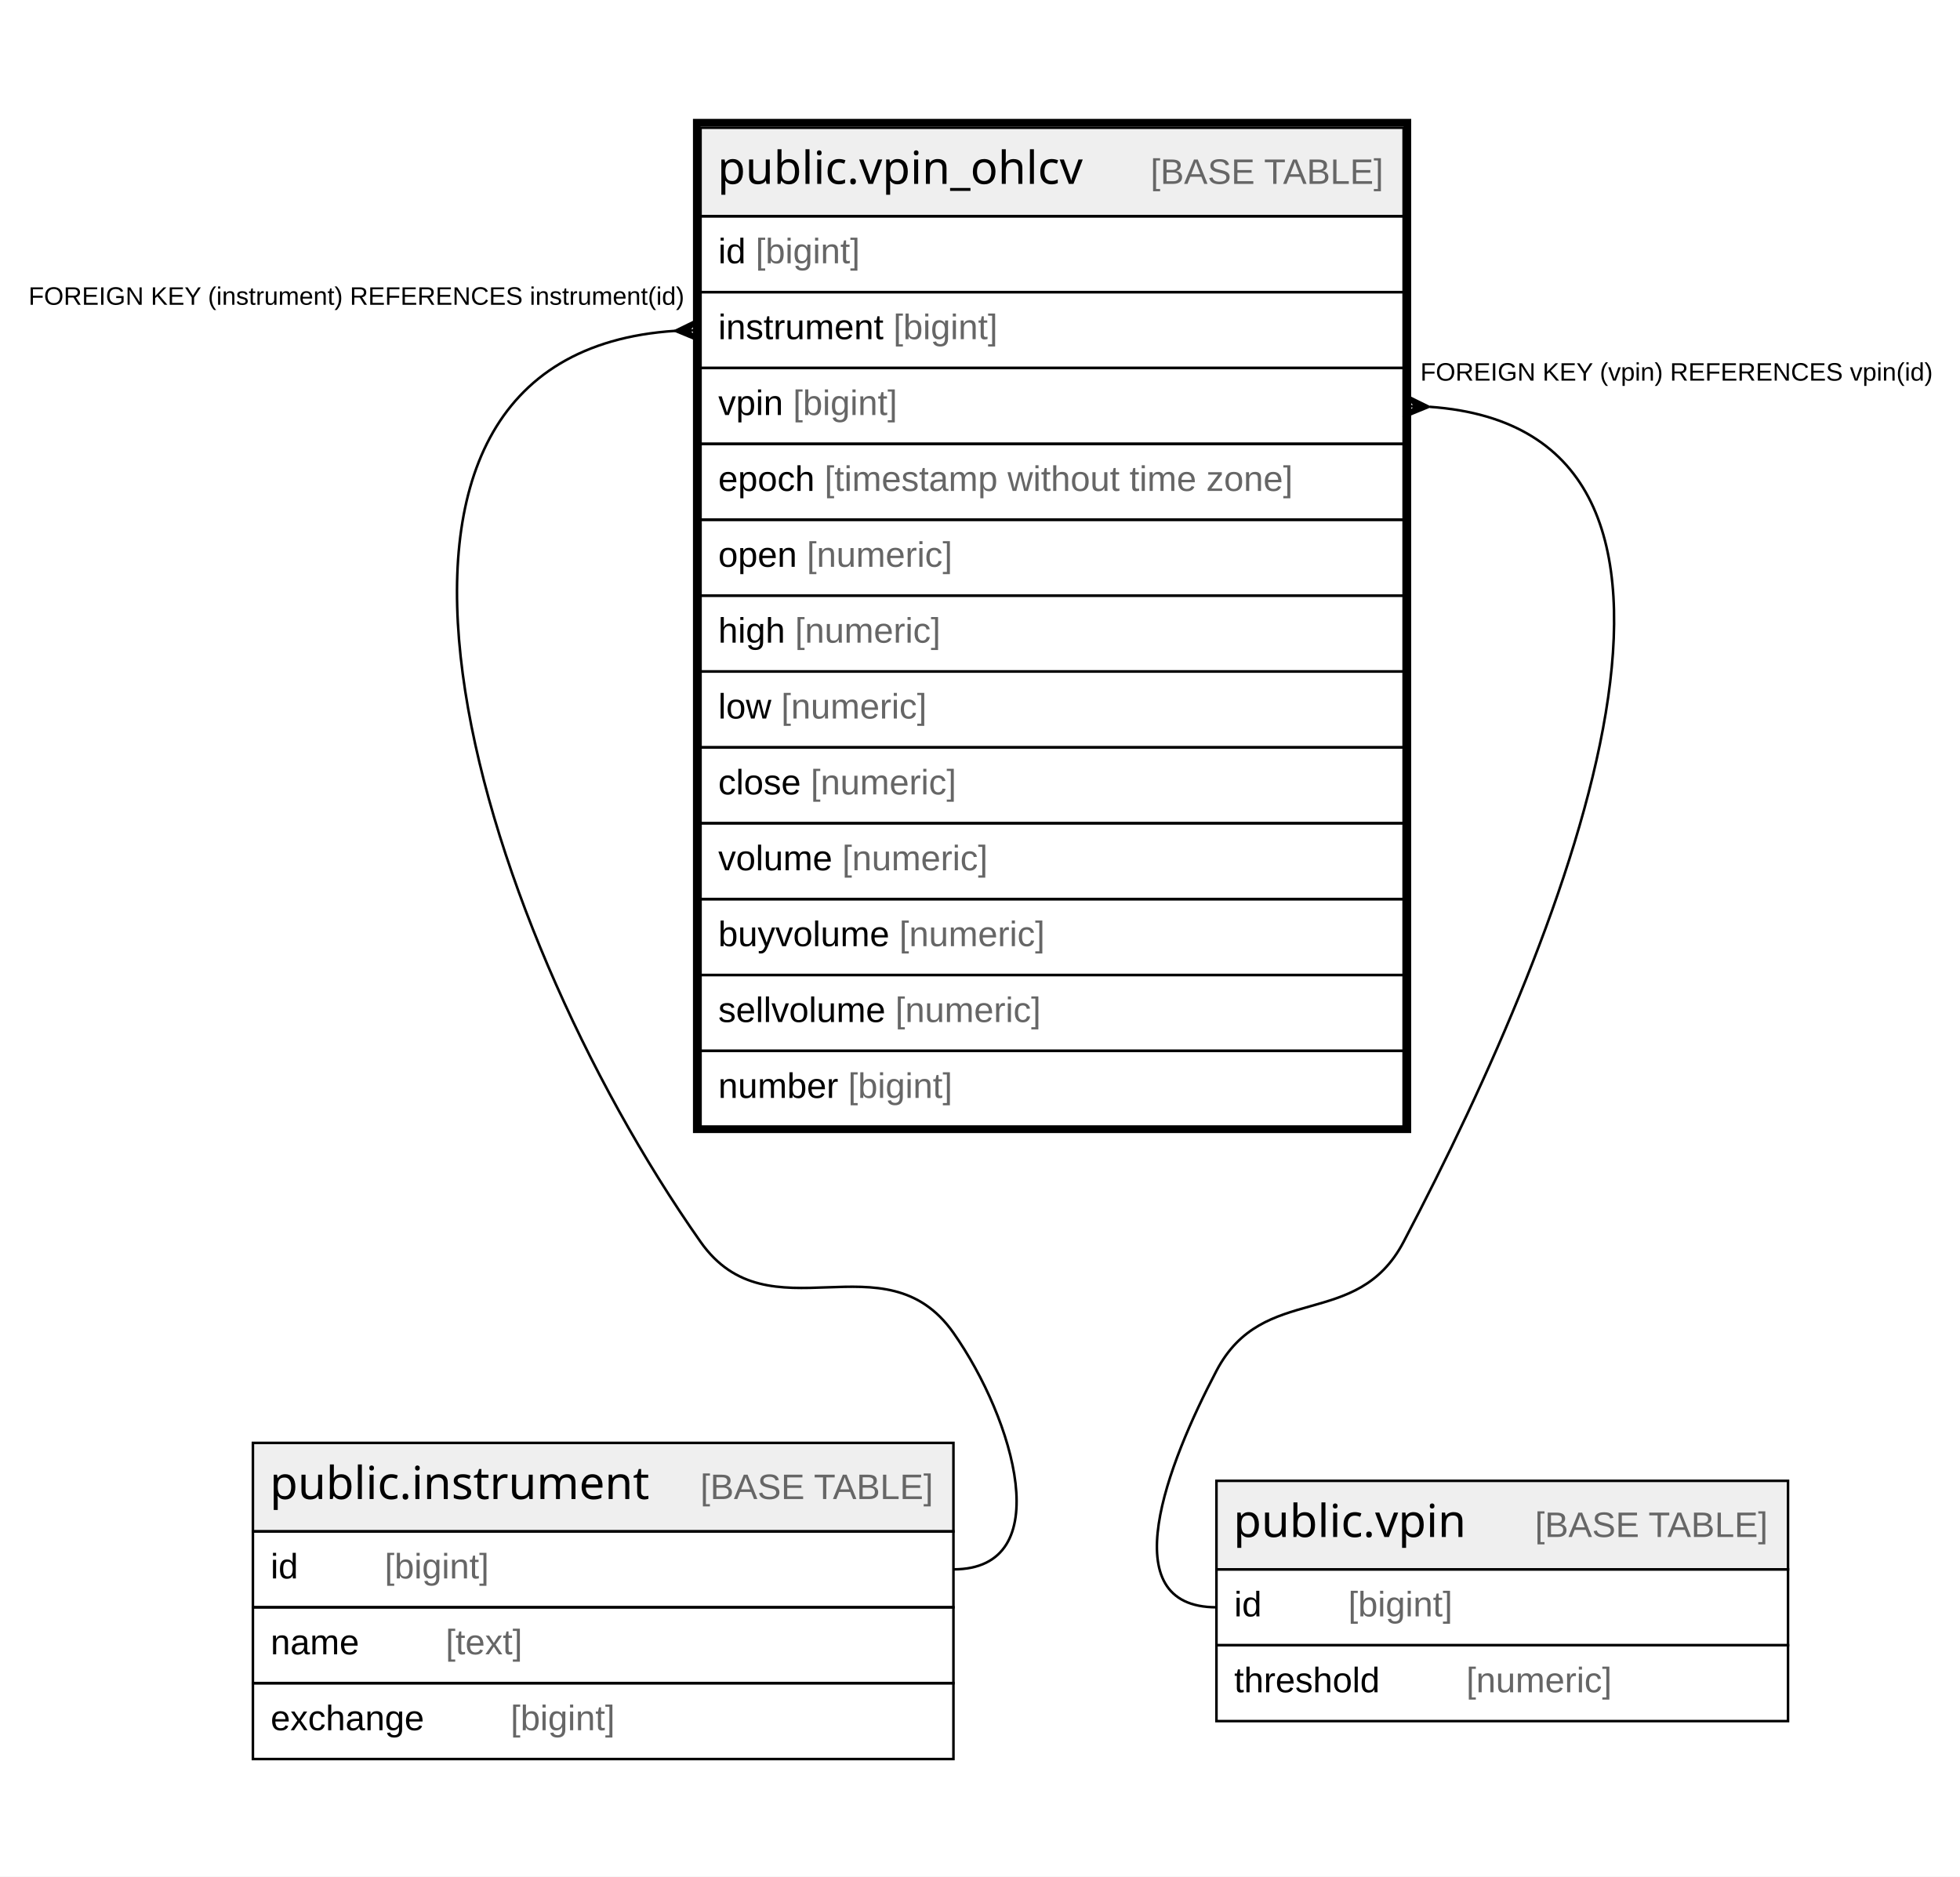
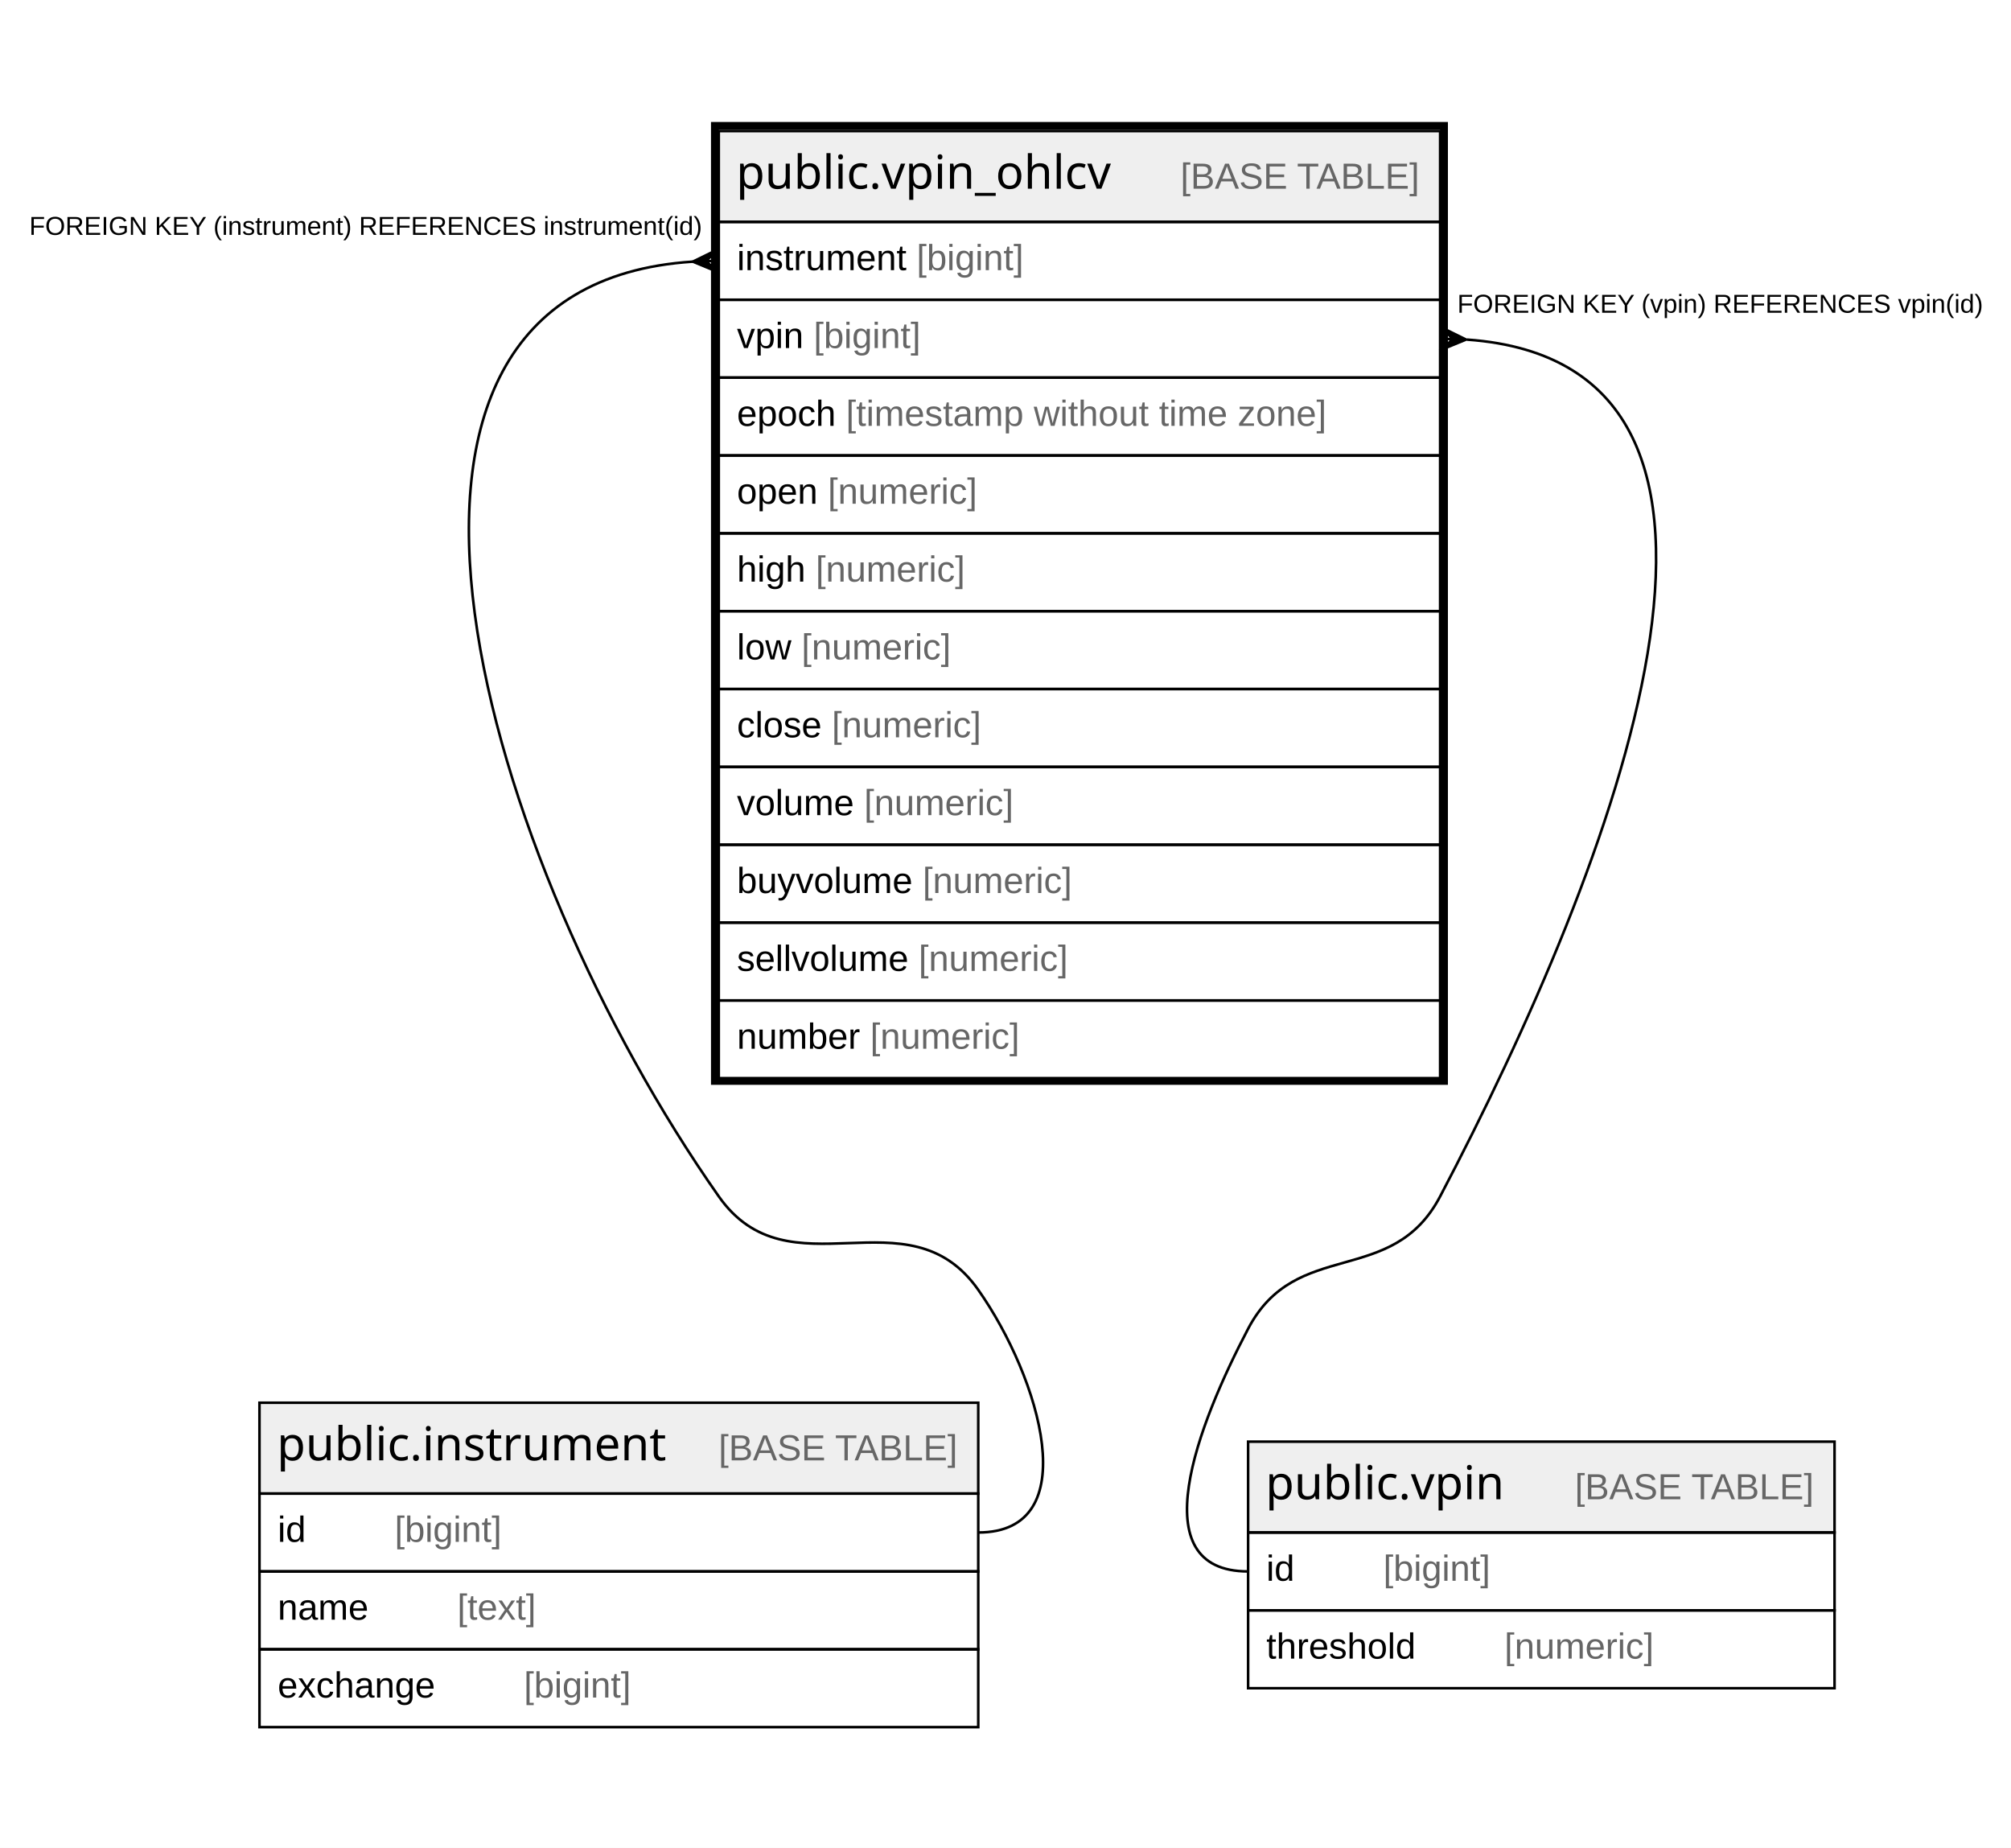
- <svg xmlns="http://www.w3.org/2000/svg" width="775pt" height="742pt" viewBox="0.00 0.00 775.00 742.00">
-   <g id="graph0" class="graph" transform="scale(1 1) rotate(0) translate(4 738)">
-     <polygon fill="#ffffff" stroke="transparent" points="-4,4 -4,-738 771,-738 771,4 -4,4" />
+ <svg xmlns="http://www.w3.org/2000/svg" width="775pt" height="712pt" viewBox="0.00 0.00 775.00 712.00">
+   <g id="graph0" class="graph" transform="scale(1 1) rotate(0) translate(4 708)">
+     <polygon fill="#ffffff" stroke="transparent" points="-4,4 -4,-708 771,-708 771,4 -4,4" />
    <g id="node1" class="node">
-       <polygon fill="#efefef" stroke="transparent" points="273,-652.5 273,-687.5 551,-687.5 551,-652.5 273,-652.5" />
-       <polygon fill="none" stroke="#000000" points="273,-652.5 273,-687.5 551,-687.5 551,-652.5 273,-652.5" />
-       <text text-anchor="start" x="279.702" y="-665.3" font-family="Arial Bold" font-size="18.00" fill="#000000">public.vpin_ohlcv</text>
-       <text text-anchor="start" x="416.73" y="-665.3" font-family="Arial" font-size="14.00" fill="#000000">    </text>
-       <text text-anchor="start" x="450.935" y="-665.3" font-family="Arial" font-size="14.00" fill="#666666">[BASE TABLE]</text>
-       <polygon fill="none" stroke="#000000" points="273,-622.5 273,-652.5 551,-652.5 551,-622.5 273,-622.5" />
-       <text text-anchor="start" x="280" y="-633.9" font-family="Arial" font-size="14.00" fill="#000000">id </text>
-       <text text-anchor="start" x="294.78" y="-633.9" font-family="Arial" font-size="14.00" fill="#666666">[bigint]</text>
+       <polygon fill="#efefef" stroke="transparent" points="273,-622.5 273,-657.5 551,-657.5 551,-622.5 273,-622.5" />
+       <polygon fill="none" stroke="#000000" points="273,-622.5 273,-657.5 551,-657.5 551,-622.5 273,-622.5" />
+       <text text-anchor="start" x="279.702" y="-635.3" font-family="Arial Bold" font-size="18.00" fill="#000000">public.vpin_ohlcv</text>
+       <text text-anchor="start" x="416.73" y="-635.3" font-family="Arial" font-size="14.00" fill="#000000">    </text>
+       <text text-anchor="start" x="450.935" y="-635.3" font-family="Arial" font-size="14.00" fill="#666666">[BASE TABLE]</text>
      <polygon fill="none" stroke="#000000" points="273,-592.5 273,-622.5 551,-622.5 551,-592.5 273,-592.5" />
      <text text-anchor="start" x="280" y="-603.9" font-family="Arial" font-size="14.00" fill="#000000">instrument </text>
      <text text-anchor="start" x="349.23" y="-603.9" font-family="Arial" font-size="14.00" fill="#666666">[bigint]</text>
      <polygon fill="none" stroke="#000000" points="273,-562.5 273,-592.5 551,-592.5 551,-562.5 273,-562.5" />
      <text text-anchor="start" x="280" y="-573.9" font-family="Arial" font-size="14.00" fill="#000000">vpin </text>
      <text text-anchor="start" x="309.562" y="-573.9" font-family="Arial" font-size="14.00" fill="#666666">[bigint]</text>
      <polygon fill="none" stroke="#000000" points="273,-532.5 273,-562.5 551,-562.5 551,-532.5 273,-532.5" />
      <text text-anchor="start" x="280" y="-543.9" font-family="Arial" font-size="14.00" fill="#000000">epoch </text>
      <text text-anchor="start" x="322.021" y="-543.9" font-family="Arial" font-size="14.00" fill="#666666">[timestamp without time zone]</text>
      <polygon fill="none" stroke="#000000" points="273,-502.5 273,-532.5 551,-532.5 551,-502.5 273,-502.5" />
      <text text-anchor="start" x="280" y="-513.9" font-family="Arial" font-size="14.00" fill="#000000">open </text>
      <text text-anchor="start" x="315.021" y="-513.9" font-family="Arial" font-size="14.00" fill="#666666">[numeric]</text>
      <polygon fill="none" stroke="#000000" points="273,-472.5 273,-502.5 551,-502.5 551,-472.5 273,-472.5" />
      <text text-anchor="start" x="280" y="-483.9" font-family="Arial" font-size="14.00" fill="#000000">high </text>
      <text text-anchor="start" x="310.345" y="-483.9" font-family="Arial" font-size="14.00" fill="#666666">[numeric]</text>
      <polygon fill="none" stroke="#000000" points="273,-442.5 273,-472.5 551,-472.5 551,-442.5 273,-442.5" />
      <text text-anchor="start" x="280" y="-453.9" font-family="Arial" font-size="14.00" fill="#000000">low </text>
      <text text-anchor="start" x="304.886" y="-453.9" font-family="Arial" font-size="14.00" fill="#666666">[numeric]</text>
      <polygon fill="none" stroke="#000000" points="273,-412.5 273,-442.5 551,-442.5 551,-412.5 273,-412.5" />
      <text text-anchor="start" x="280" y="-423.9" font-family="Arial" font-size="14.00" fill="#000000">close </text>
      <text text-anchor="start" x="316.562" y="-423.9" font-family="Arial" font-size="14.00" fill="#666666">[numeric]</text>
      <polygon fill="none" stroke="#000000" points="273,-382.5 273,-412.5 551,-412.5 551,-382.5 273,-382.5" />
      <text text-anchor="start" x="280" y="-393.9" font-family="Arial" font-size="14.00" fill="#000000">volume </text>
      <text text-anchor="start" x="329.006" y="-393.9" font-family="Arial" font-size="14.00" fill="#666666">[numeric]</text>
      <polygon fill="none" stroke="#000000" points="273,-352.5 273,-382.5 551,-382.5 551,-352.5 273,-352.5" />
      <text text-anchor="start" x="280" y="-363.9" font-family="Arial" font-size="14.00" fill="#000000">buyvolume </text>
      <text text-anchor="start" x="351.571" y="-363.9" font-family="Arial" font-size="14.00" fill="#666666">[numeric]</text>
      <polygon fill="none" stroke="#000000" points="273,-322.5 273,-352.5 551,-352.5 551,-322.5 273,-322.5" />
      <text text-anchor="start" x="280" y="-333.9" font-family="Arial" font-size="14.00" fill="#000000">sellvolume </text>
      <text text-anchor="start" x="350.001" y="-333.9" font-family="Arial" font-size="14.00" fill="#666666">[numeric]</text>
      <polygon fill="none" stroke="#000000" points="273,-292.5 273,-322.5 551,-322.5 551,-292.5 273,-292.5" />
      <text text-anchor="start" x="280" y="-303.9" font-family="Arial" font-size="14.00" fill="#000000">number </text>
-       <text text-anchor="start" x="331.342" y="-303.9" font-family="Arial" font-size="14.00" fill="#666666">[bigint]</text>
-       <polygon fill="none" stroke="#000000" stroke-width="3" points="271.5,-291.5 271.5,-689.5 552.5,-689.5 552.5,-291.5 271.5,-291.5" />
+       <text text-anchor="start" x="331.342" y="-303.9" font-family="Arial" font-size="14.00" fill="#666666">[numeric]</text>
+       <polygon fill="none" stroke="#000000" stroke-width="3" points="271.5,-291.5 271.5,-659.5 552.5,-659.5 552.5,-291.5 271.5,-291.5" />
    </g>
    <g id="node2" class="node">
      <polygon fill="#efefef" stroke="transparent" points="96,-132.5 96,-167.5 373,-167.5 373,-132.5 96,-132.5" />
      <polygon fill="none" stroke="#000000" points="96,-132.5 96,-167.5 373,-167.5 373,-132.5 96,-132.5" />
      <text text-anchor="start" x="102.707" y="-145.3" font-family="Arial Bold" font-size="18.00" fill="#000000">public.instrument</text>
      <text text-anchor="start" x="238.725" y="-145.3" font-family="Arial" font-size="14.00" fill="#000000">    </text>
      <text text-anchor="start" x="272.929" y="-145.3" font-family="Arial" font-size="14.00" fill="#666666">[BASE TABLE]</text>
      <polygon fill="none" stroke="#000000" points="96,-102.5 96,-132.5 373,-132.5 373,-102.5 96,-102.5" />
      <text text-anchor="start" x="103" y="-113.9" font-family="Arial" font-size="14.00" fill="#000000">id    </text>
      <text text-anchor="start" x="148.094" y="-113.9" font-family="Arial" font-size="14.00" fill="#666666">[bigint]</text>
      <polygon fill="none" stroke="#000000" points="96,-72.5 96,-102.5 373,-102.5 373,-72.5 96,-72.5" />
      <text text-anchor="start" x="103" y="-83.9" font-family="Arial" font-size="14.00" fill="#000000">name    </text>
      <text text-anchor="start" x="172.213" y="-83.9" font-family="Arial" font-size="14.00" fill="#666666">[text]</text>
      <polygon fill="none" stroke="#000000" points="96,-42.5 96,-72.5 373,-72.5 373,-42.5 96,-42.5" />
      <text text-anchor="start" x="103" y="-53.9" font-family="Arial" font-size="14.00" fill="#000000">exchange    </text>
      <text text-anchor="start" x="197.9" y="-53.9" font-family="Arial" font-size="14.00" fill="#666666">[bigint]</text>
    </g>
    <g id="edge1" class="edge">
      <path fill="none" stroke="#000000" d="M262.987,-607.186C115.715,-597.688 182.849,-375.269 273,-247 300.162,-208.353 345.838,-249.647 373,-211 396.895,-177.002 414.556,-117.5 373,-117.5" />
      <polygon fill="#000000" stroke="#000000" points="263.005,-607.186 272.859,-611.998 268.002,-607.343 273,-607.5 273,-607.5 273,-607.5 268.002,-607.343 273.141,-603.002 263.005,-607.186 263.005,-607.186" />
      <text text-anchor="start" x="7.279" y="-617.5" font-family="Arial" font-size="10.00" fill="#000000">FOREIGN KEY (instrument) REFERENCES instrument(id)</text>
    </g>
    <g id="node3" class="node">
      <polygon fill="#efefef" stroke="transparent" points="477,-117.5 477,-152.5 703,-152.5 703,-117.5 477,-117.5" />
      <polygon fill="none" stroke="#000000" points="477,-117.5 477,-152.5 703,-152.5 703,-117.5 477,-117.5" />
      <text text-anchor="start" x="483.708" y="-130.3" font-family="Arial Bold" font-size="18.00" fill="#000000">public.vpin</text>
      <text text-anchor="start" x="568.724" y="-130.3" font-family="Arial" font-size="14.00" fill="#000000">    </text>
      <text text-anchor="start" x="602.929" y="-130.3" font-family="Arial" font-size="14.00" fill="#666666">[BASE TABLE]</text>
      <polygon fill="none" stroke="#000000" points="477,-87.5 477,-117.5 703,-117.5 703,-87.5 477,-87.5" />
      <text text-anchor="start" x="484" y="-98.9" font-family="Arial" font-size="14.00" fill="#000000">id    </text>
      <text text-anchor="start" x="529.094" y="-98.9" font-family="Arial" font-size="14.00" fill="#666666">[bigint]</text>
      <polygon fill="none" stroke="#000000" points="477,-57.5 477,-87.5 703,-87.5 703,-57.5 477,-57.5" />
      <text text-anchor="start" x="484" y="-68.9" font-family="Arial" font-size="14.00" fill="#000000">threshold    </text>
      <text text-anchor="start" x="575.776" y="-68.9" font-family="Arial" font-size="14.00" fill="#666666">[numeric]</text>
    </g>
    <g id="edge2" class="edge">
      <path fill="none" stroke="#000000" d="M561.359,-577.145C694.058,-567.754 617.642,-373.864 551,-247 532.425,-211.639 495.575,-231.361 477,-196 457.675,-159.211 435.444,-102.5 477,-102.5" />
      <polygon fill="#000000" stroke="#000000" points="560.994,-577.158 550.846,-573.003 555.997,-577.329 551,-577.5 551,-577.5 551,-577.5 555.997,-577.329 551.154,-581.997 560.994,-577.158 560.994,-577.158" />
      <text text-anchor="start" x="557.613" y="-587.5" font-family="Arial" font-size="10.00" fill="#000000">FOREIGN KEY (vpin) REFERENCES vpin(id)</text>
    </g>
  </g>
</svg>
